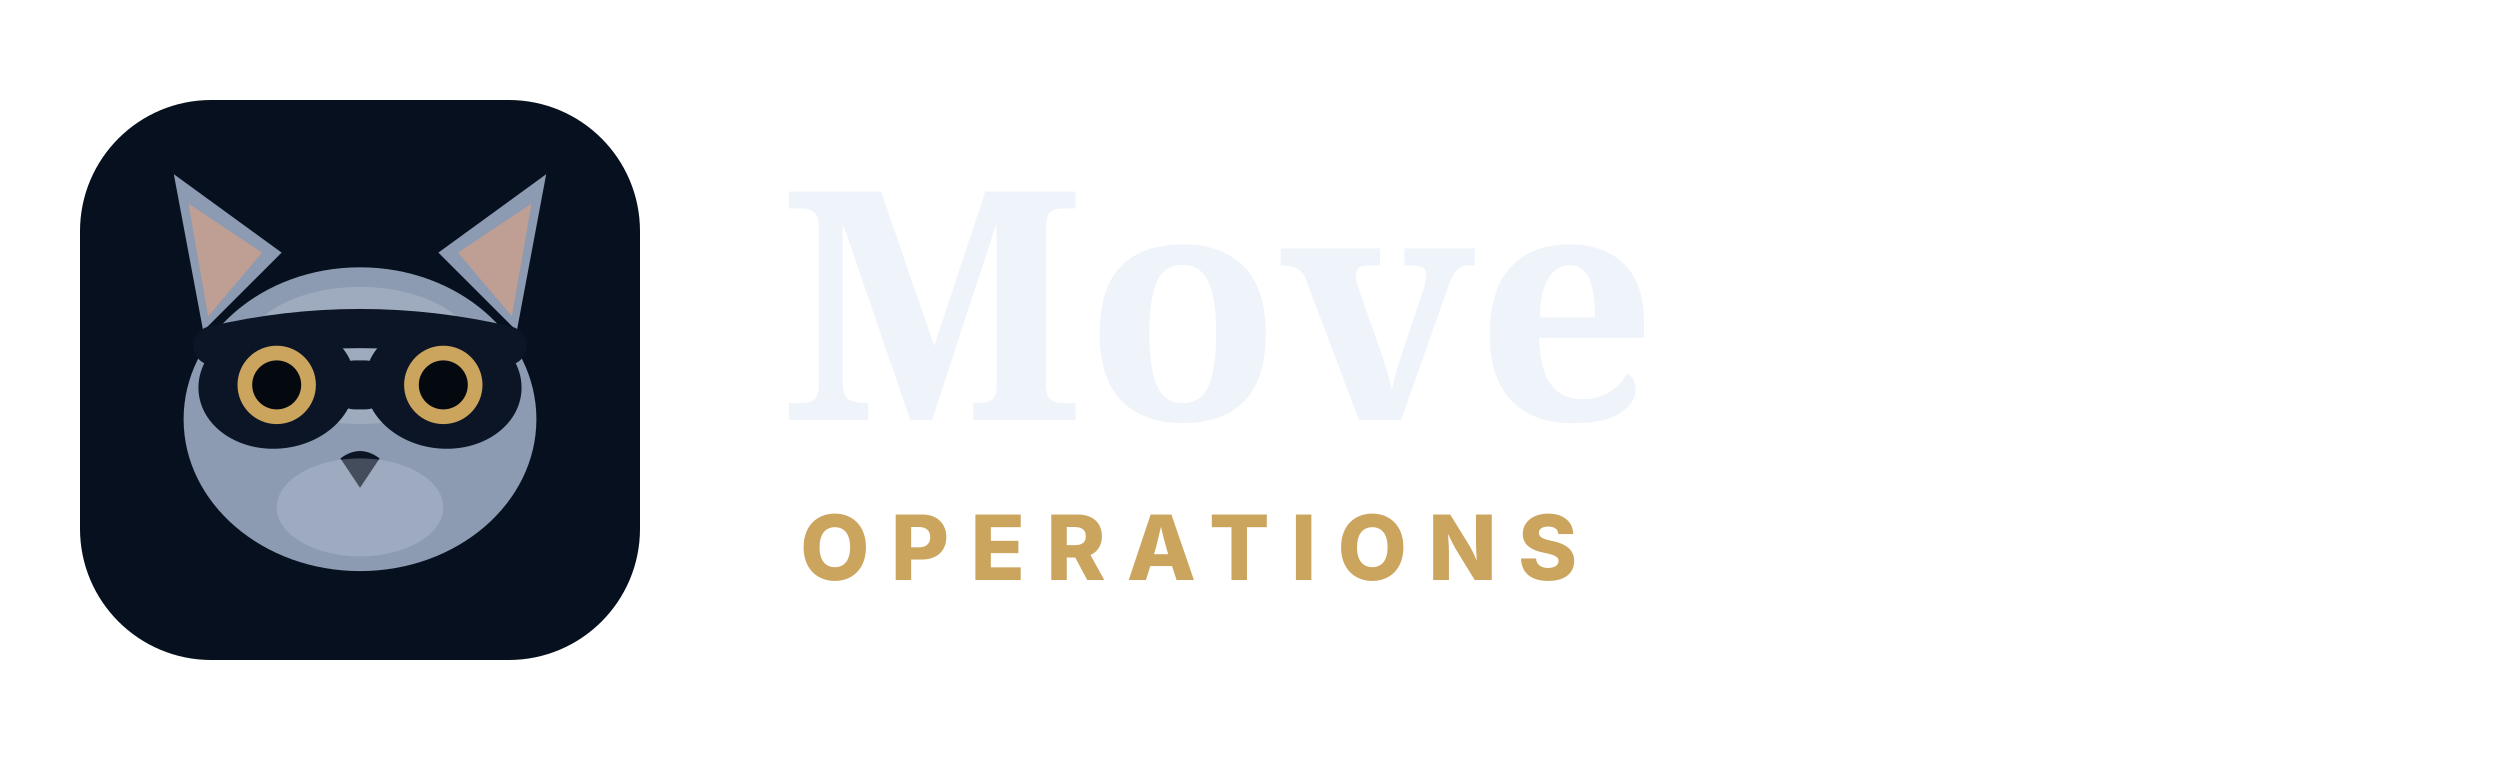
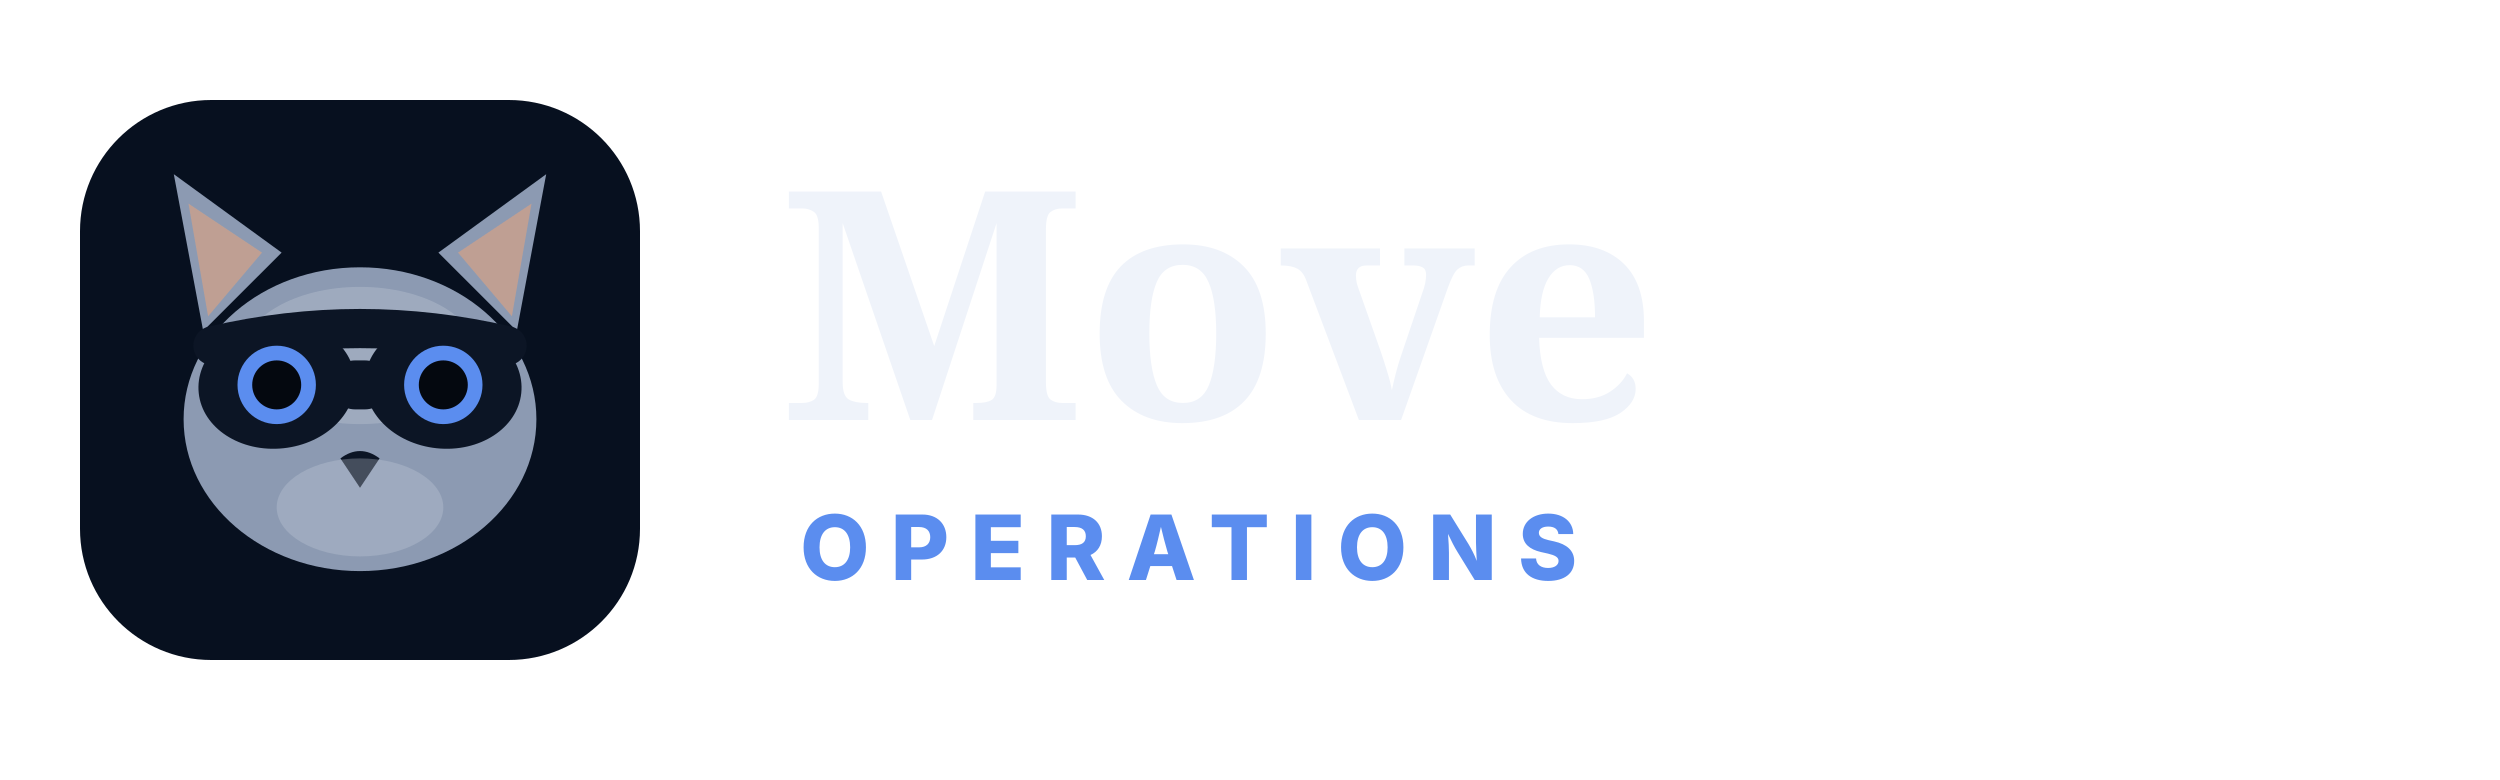
<svg xmlns="http://www.w3.org/2000/svg" viewBox="0 0 250 78" fill="none" role="img" aria-label="Move Operations">
  <svg x="8" y="10" width="56" height="56" viewBox="0 0 64 64" fill="none">
    <rect width="64" height="64" rx="15" fill="#07101F" />
    <g transform="translate(4 4) scale(0.56)">
      <path d="M18 40 L12 8 L34 24Z" fill="#8C9AB2" />
      <path d="M19 37 L15 14 L30 24Z" fill="#C4A090" opacity="0.9" />
      <path d="M82 40 L88 8 L66 24Z" fill="#8C9AB2" />
      <path d="M81 37 L85 14 L70 24Z" fill="#C4A090" opacity="0.9" />
      <ellipse cx="50" cy="58" rx="36" ry="31" fill="#8C9AB2" />
      <ellipse cx="50" cy="45" rx="24" ry="14" fill="#B8C2D0" opacity="0.42" />
      <ellipse cx="33" cy="51" rx="16" ry="13" fill="#0C1525" transform="rotate(-6 33 51)" />
      <ellipse cx="67" cy="51" rx="16" ry="13" fill="#0C1525" transform="rotate(6 67 51)" />
      <rect x="44" y="46" width="12" height="10" rx="5" fill="#0C1525" />
      <path d="M20 43 Q50 36 80 43" stroke="#0C1525" stroke-width="8" stroke-linecap="round" />
-       <circle cx="33" cy="51" r="8" fill="#CBA45E" />
+       <circle cx="33" cy="51" r="8" fill="#5B8DEF" />
      <circle cx="33" cy="51" r="5" fill="#04080F" />
-       <circle cx="67" cy="51" r="8" fill="#CBA45E" />
+       <circle cx="67" cy="51" r="8" fill="#5B8DEF" />
      <circle cx="67" cy="51" r="5" fill="#04080F" />
      <path d="M46 66 L50 72 L54 66 Q50 63 46 66Z" fill="#0C1525" />
      <ellipse cx="50" cy="76" rx="17" ry="10" fill="#C8D0DC" opacity="0.3" />
    </g>
  </svg>
  <text x="78" y="42" font-family="Playfair Display, Didot, Georgia, serif" font-size="32" font-weight="900" fill="#EFF3FA">Move</text>
-   <text x="80" y="58" font-family="DM Sans, Inter, system-ui, sans-serif" font-size="9" font-weight="800" letter-spacing="2.1" fill="#CBA45E">OPERATIONS</text>
+   <text x="80" y="58" font-family="DM Sans, Inter, system-ui, sans-serif" font-size="9" font-weight="800" letter-spacing="2.1" fill="#5B8DEF">OPERATIONS</text>
</svg>
